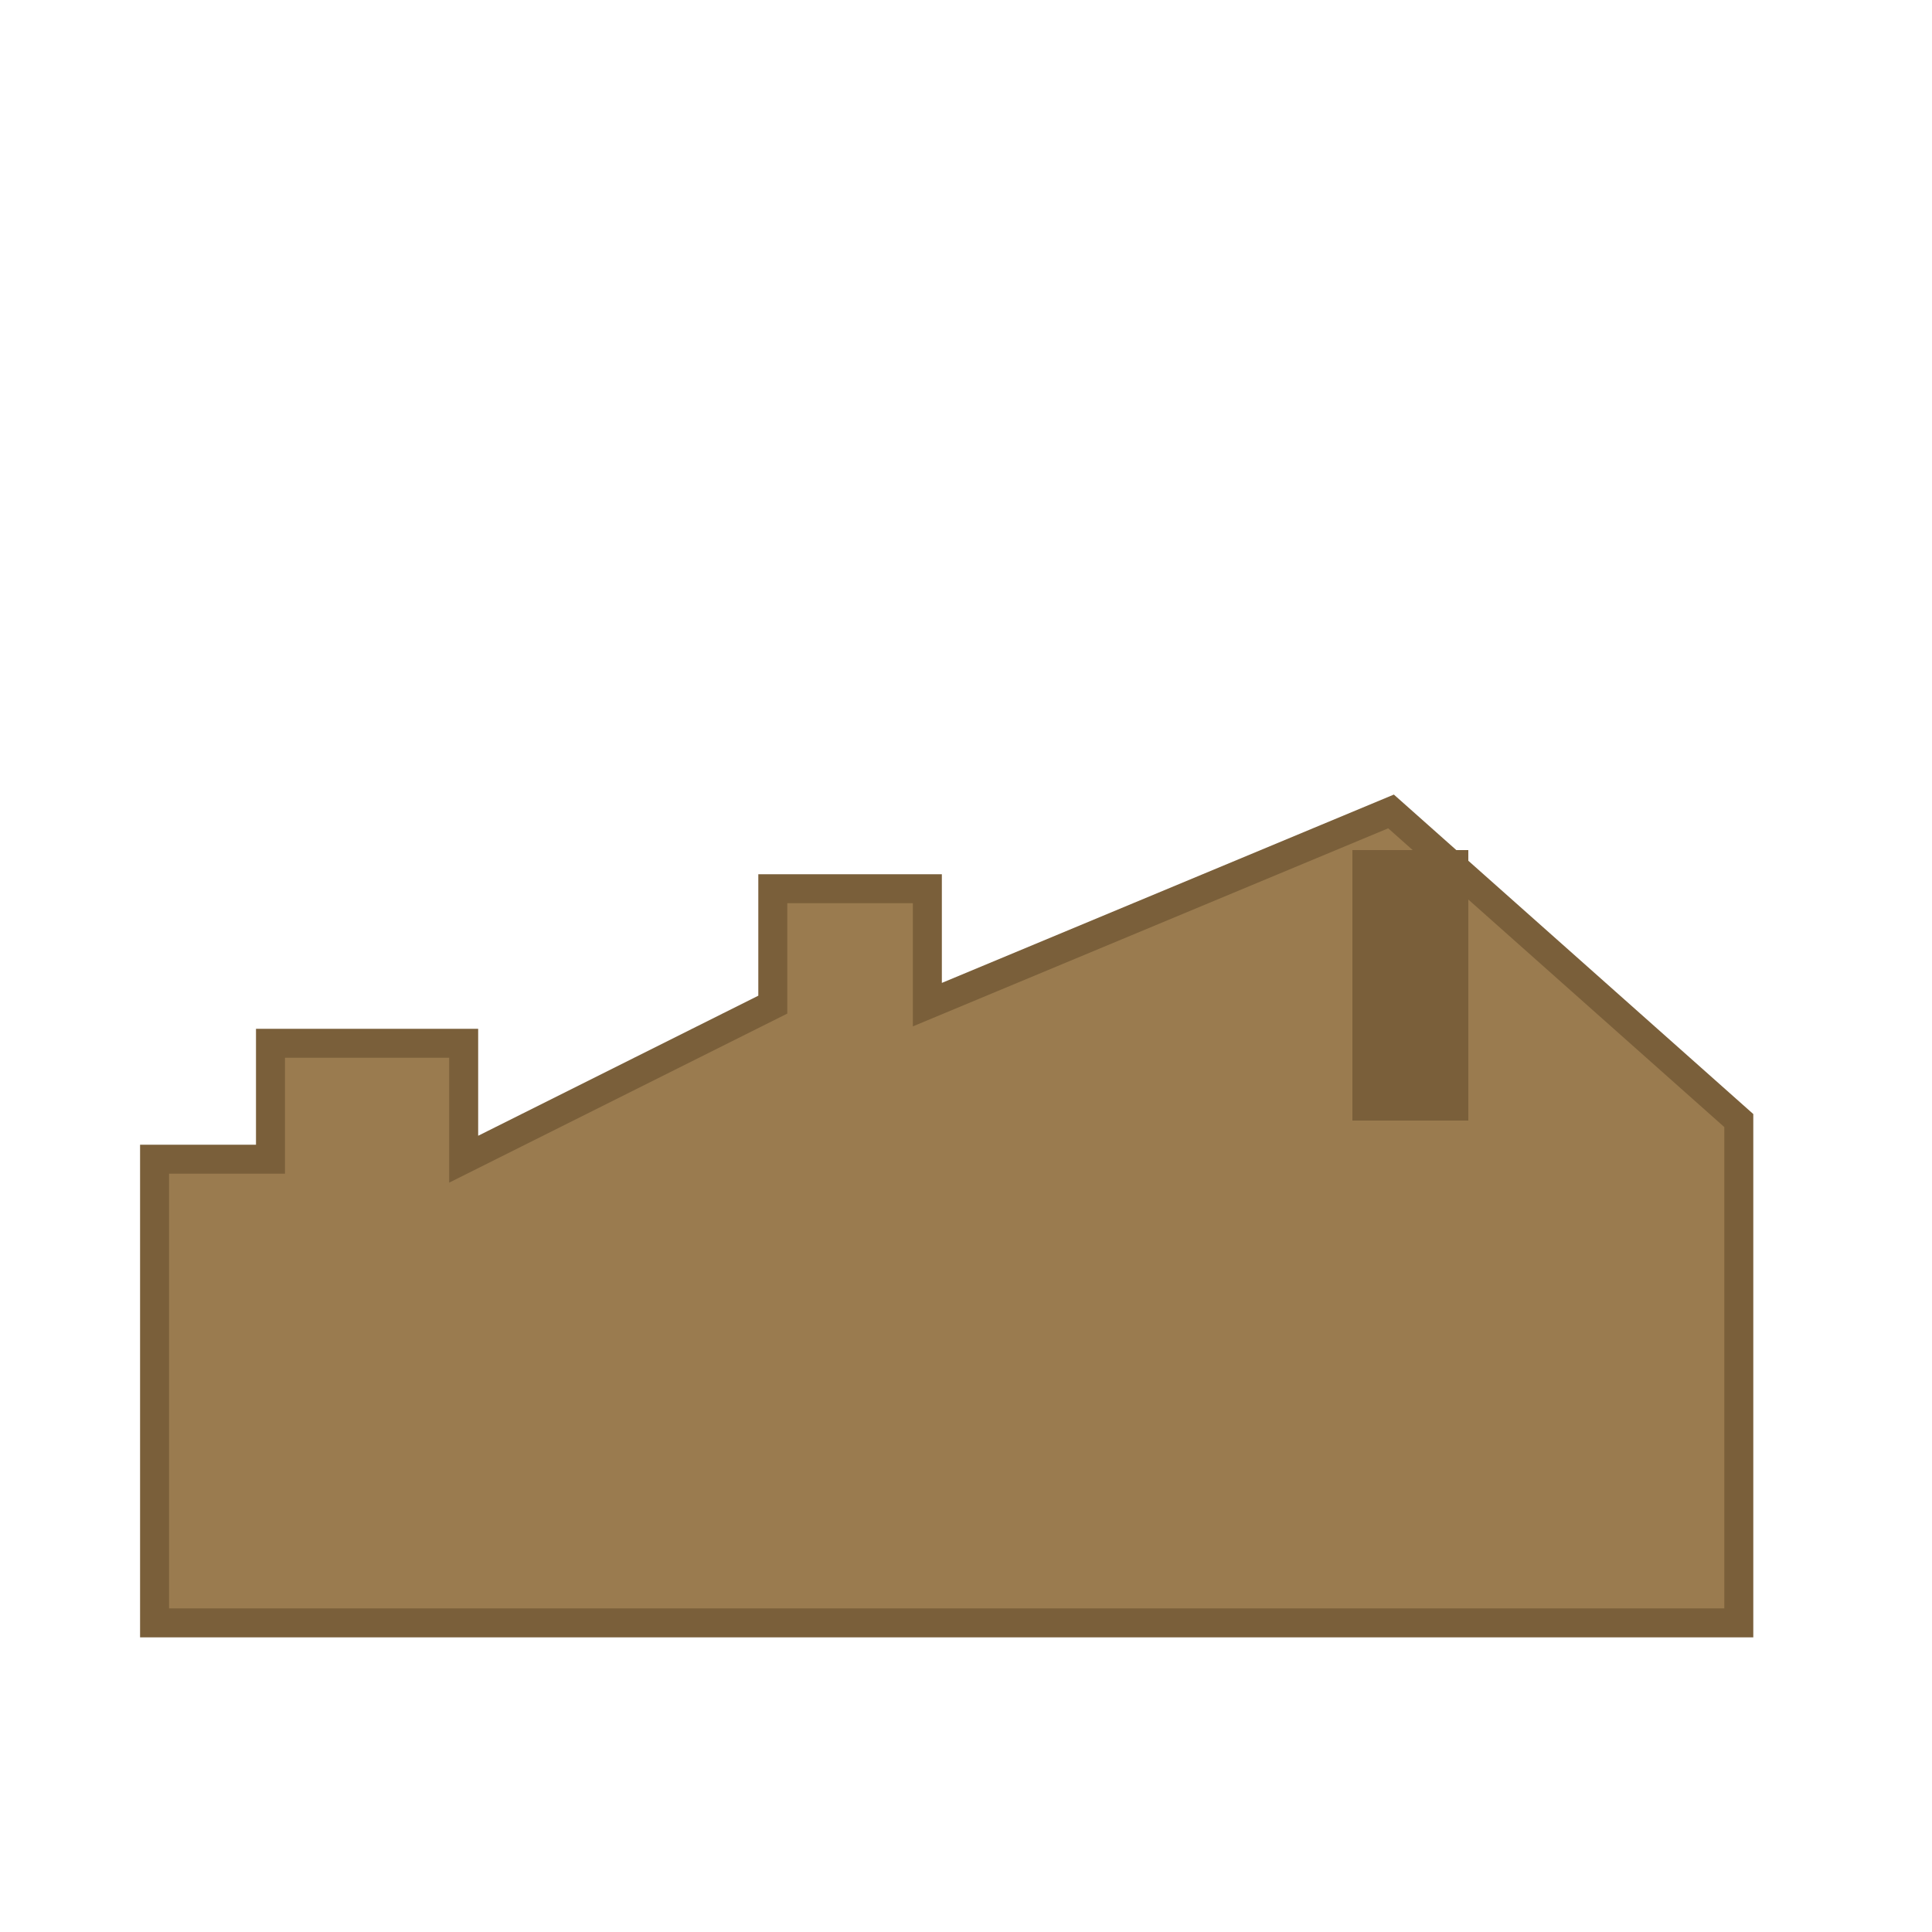
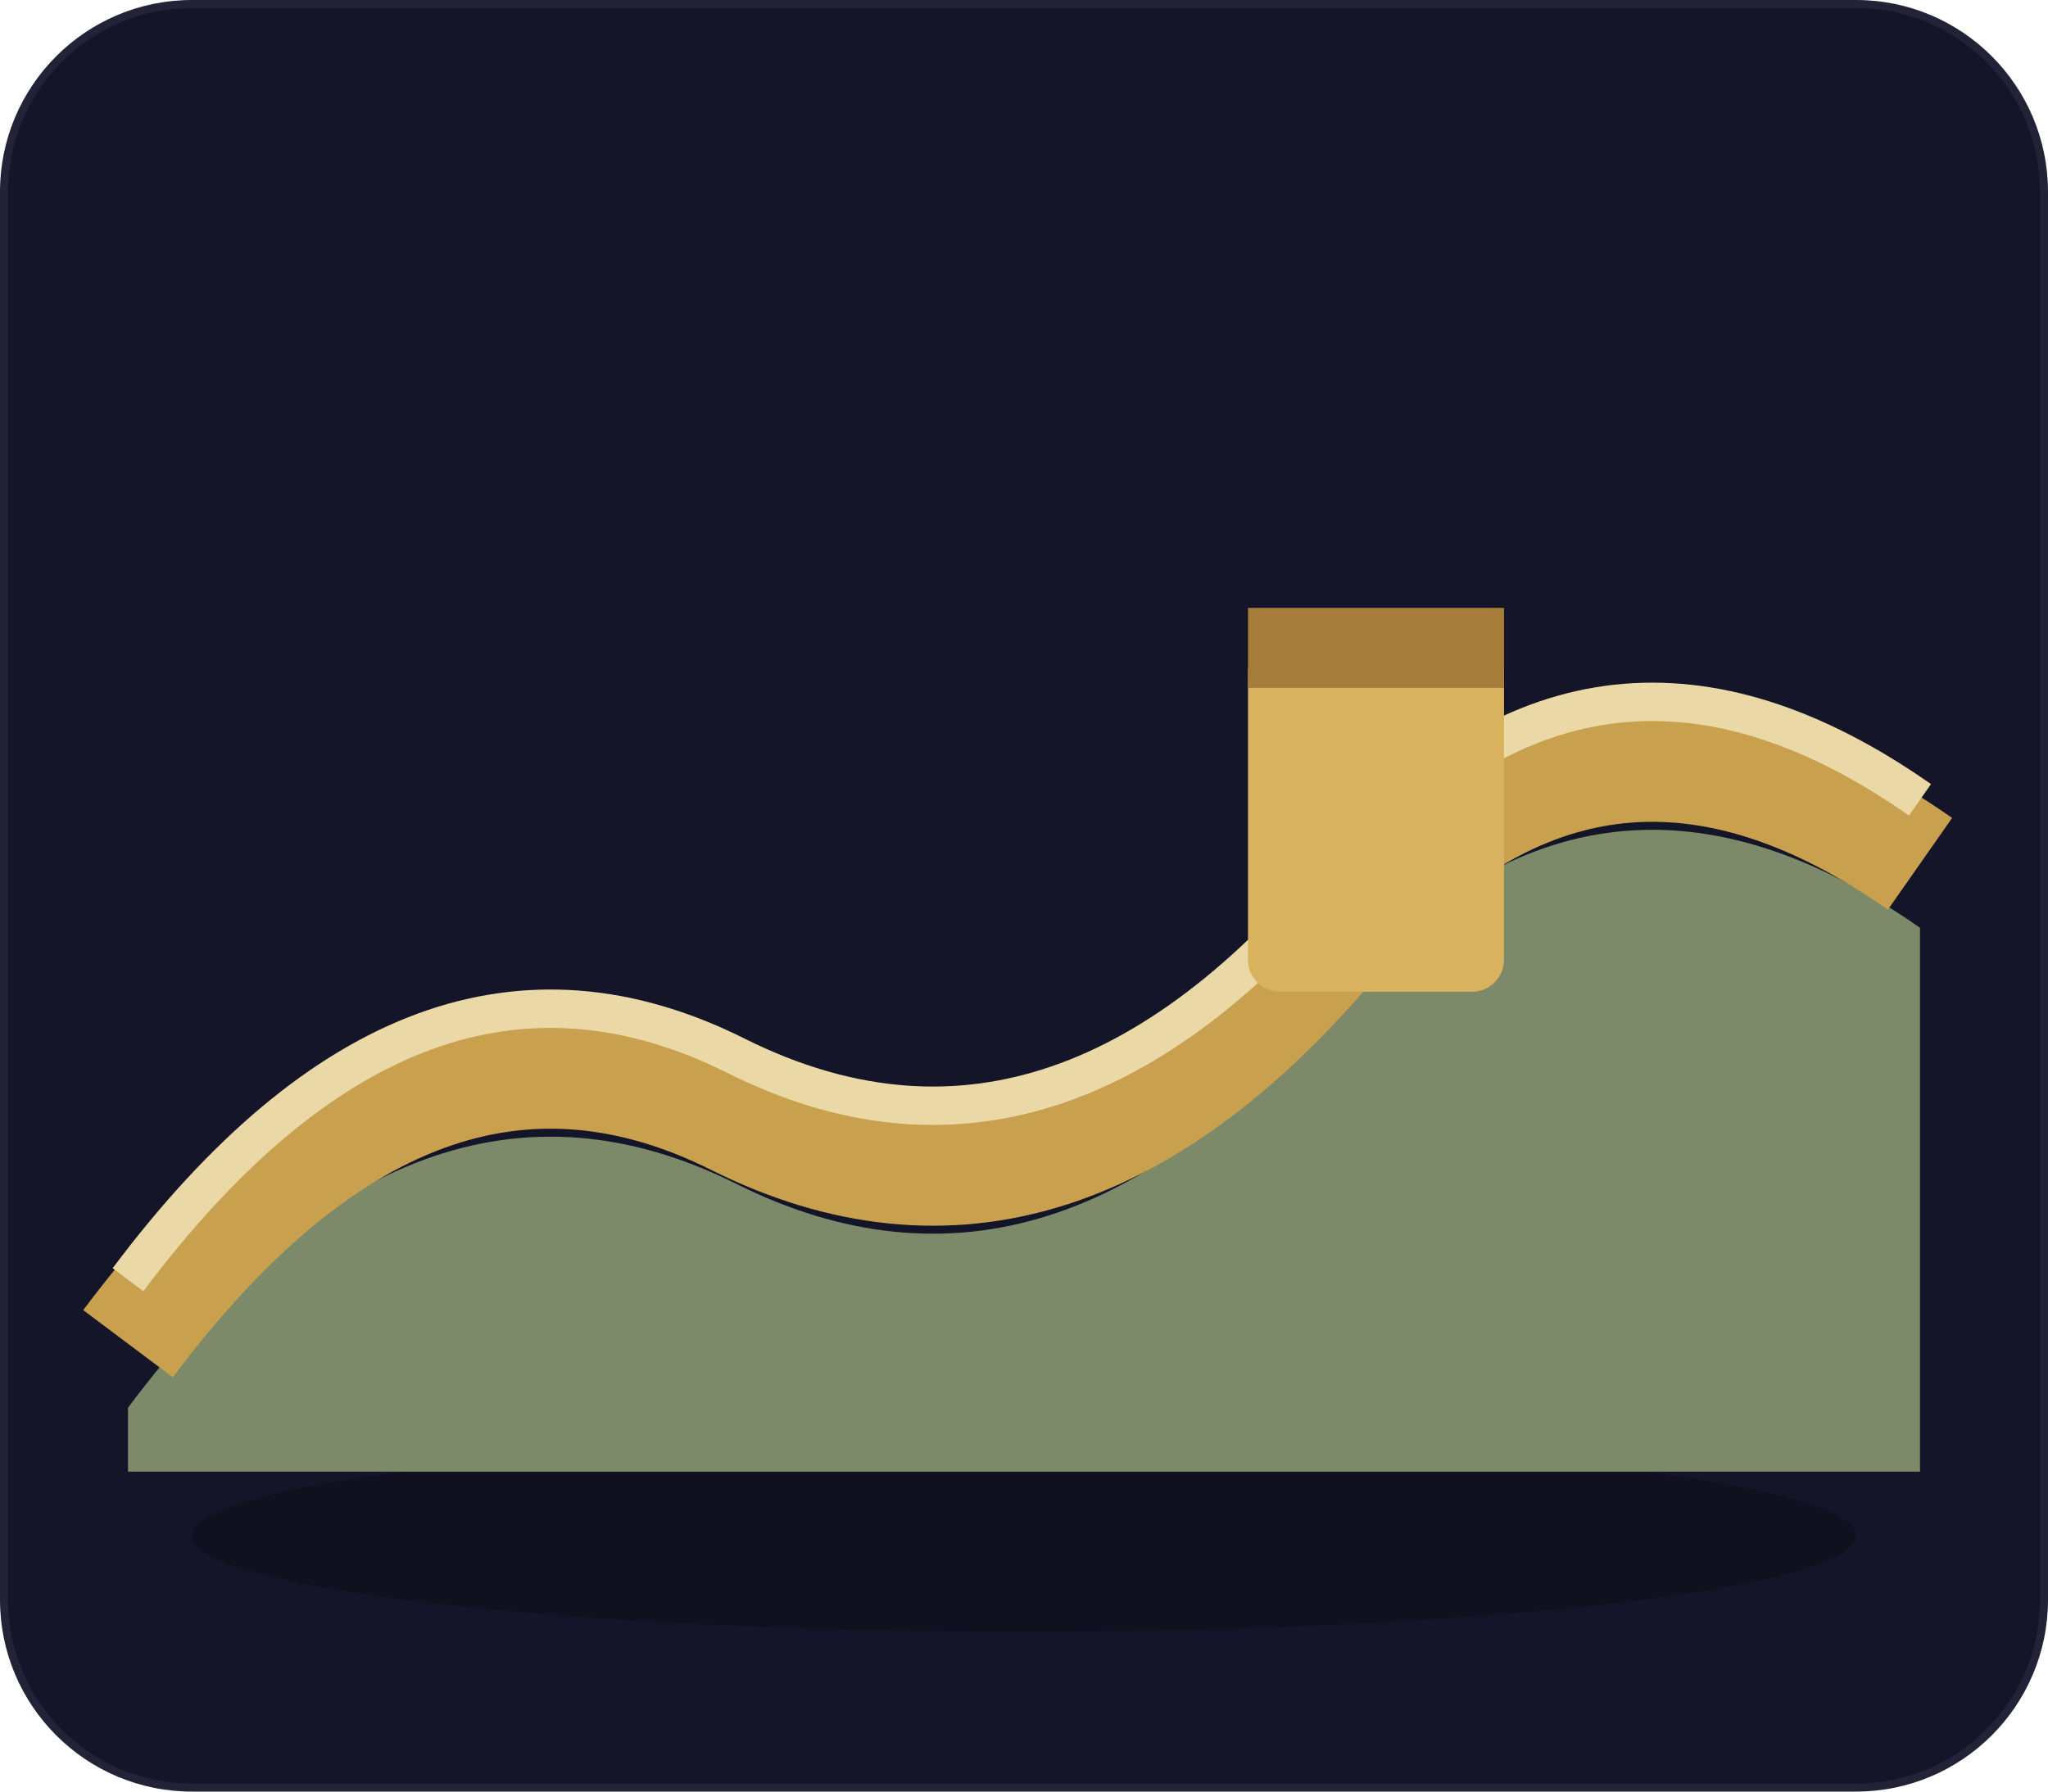
- <svg xmlns="http://www.w3.org/2000/svg" viewBox="0 0 100 100">
-   <polygon points="8,80 8,60 14,60 14,54 24,54 24,60 40,52 40,46 48,46 48,52 72,42 90,58 90,84 8,84" fill="#9a7b4f" stroke="#7a5f3a" stroke-width="1.5" />
-   <g fill="#7a5f3a">
-     <rect x="70" y="44" width="6" height="14" />
-   </g>
+ <svg xmlns="http://www.w3.org/2000/svg" viewBox="0 0 128 112">
+   <rect width="128" height="112" rx="12" fill="#15152a" />
+   <rect width="128" height="112" rx="12" fill="none" stroke="rgba(255,255,255,.06)" />
+   <ellipse cx="64" cy="96" rx="52" ry="6" fill="rgba(0,0,0,.25)" />
+   <path d="M8 88 Q26 64 46 74 Q66 84 84 62 Q100 44 120 58 L120 92 L8 92 Z" fill="#7C8A6A" />
+   <path d="M8 84 Q26 60 46 70 Q66 80 84 58 Q100 40 120 54" fill="none" stroke="#C9A14E" stroke-width="7" />
+   <path d="M8 80 Q26 56 46 66 Q66 76 84 54 Q100 36 120 50" fill="none" stroke="#EAD9A6" stroke-width="2.4" />
+   <rect x="78" y="40" width="16" height="22" rx="2" fill="#D8B25E" />
+   <rect x="78" y="38" width="16" height="5" fill="#A67C3A" />
</svg>
